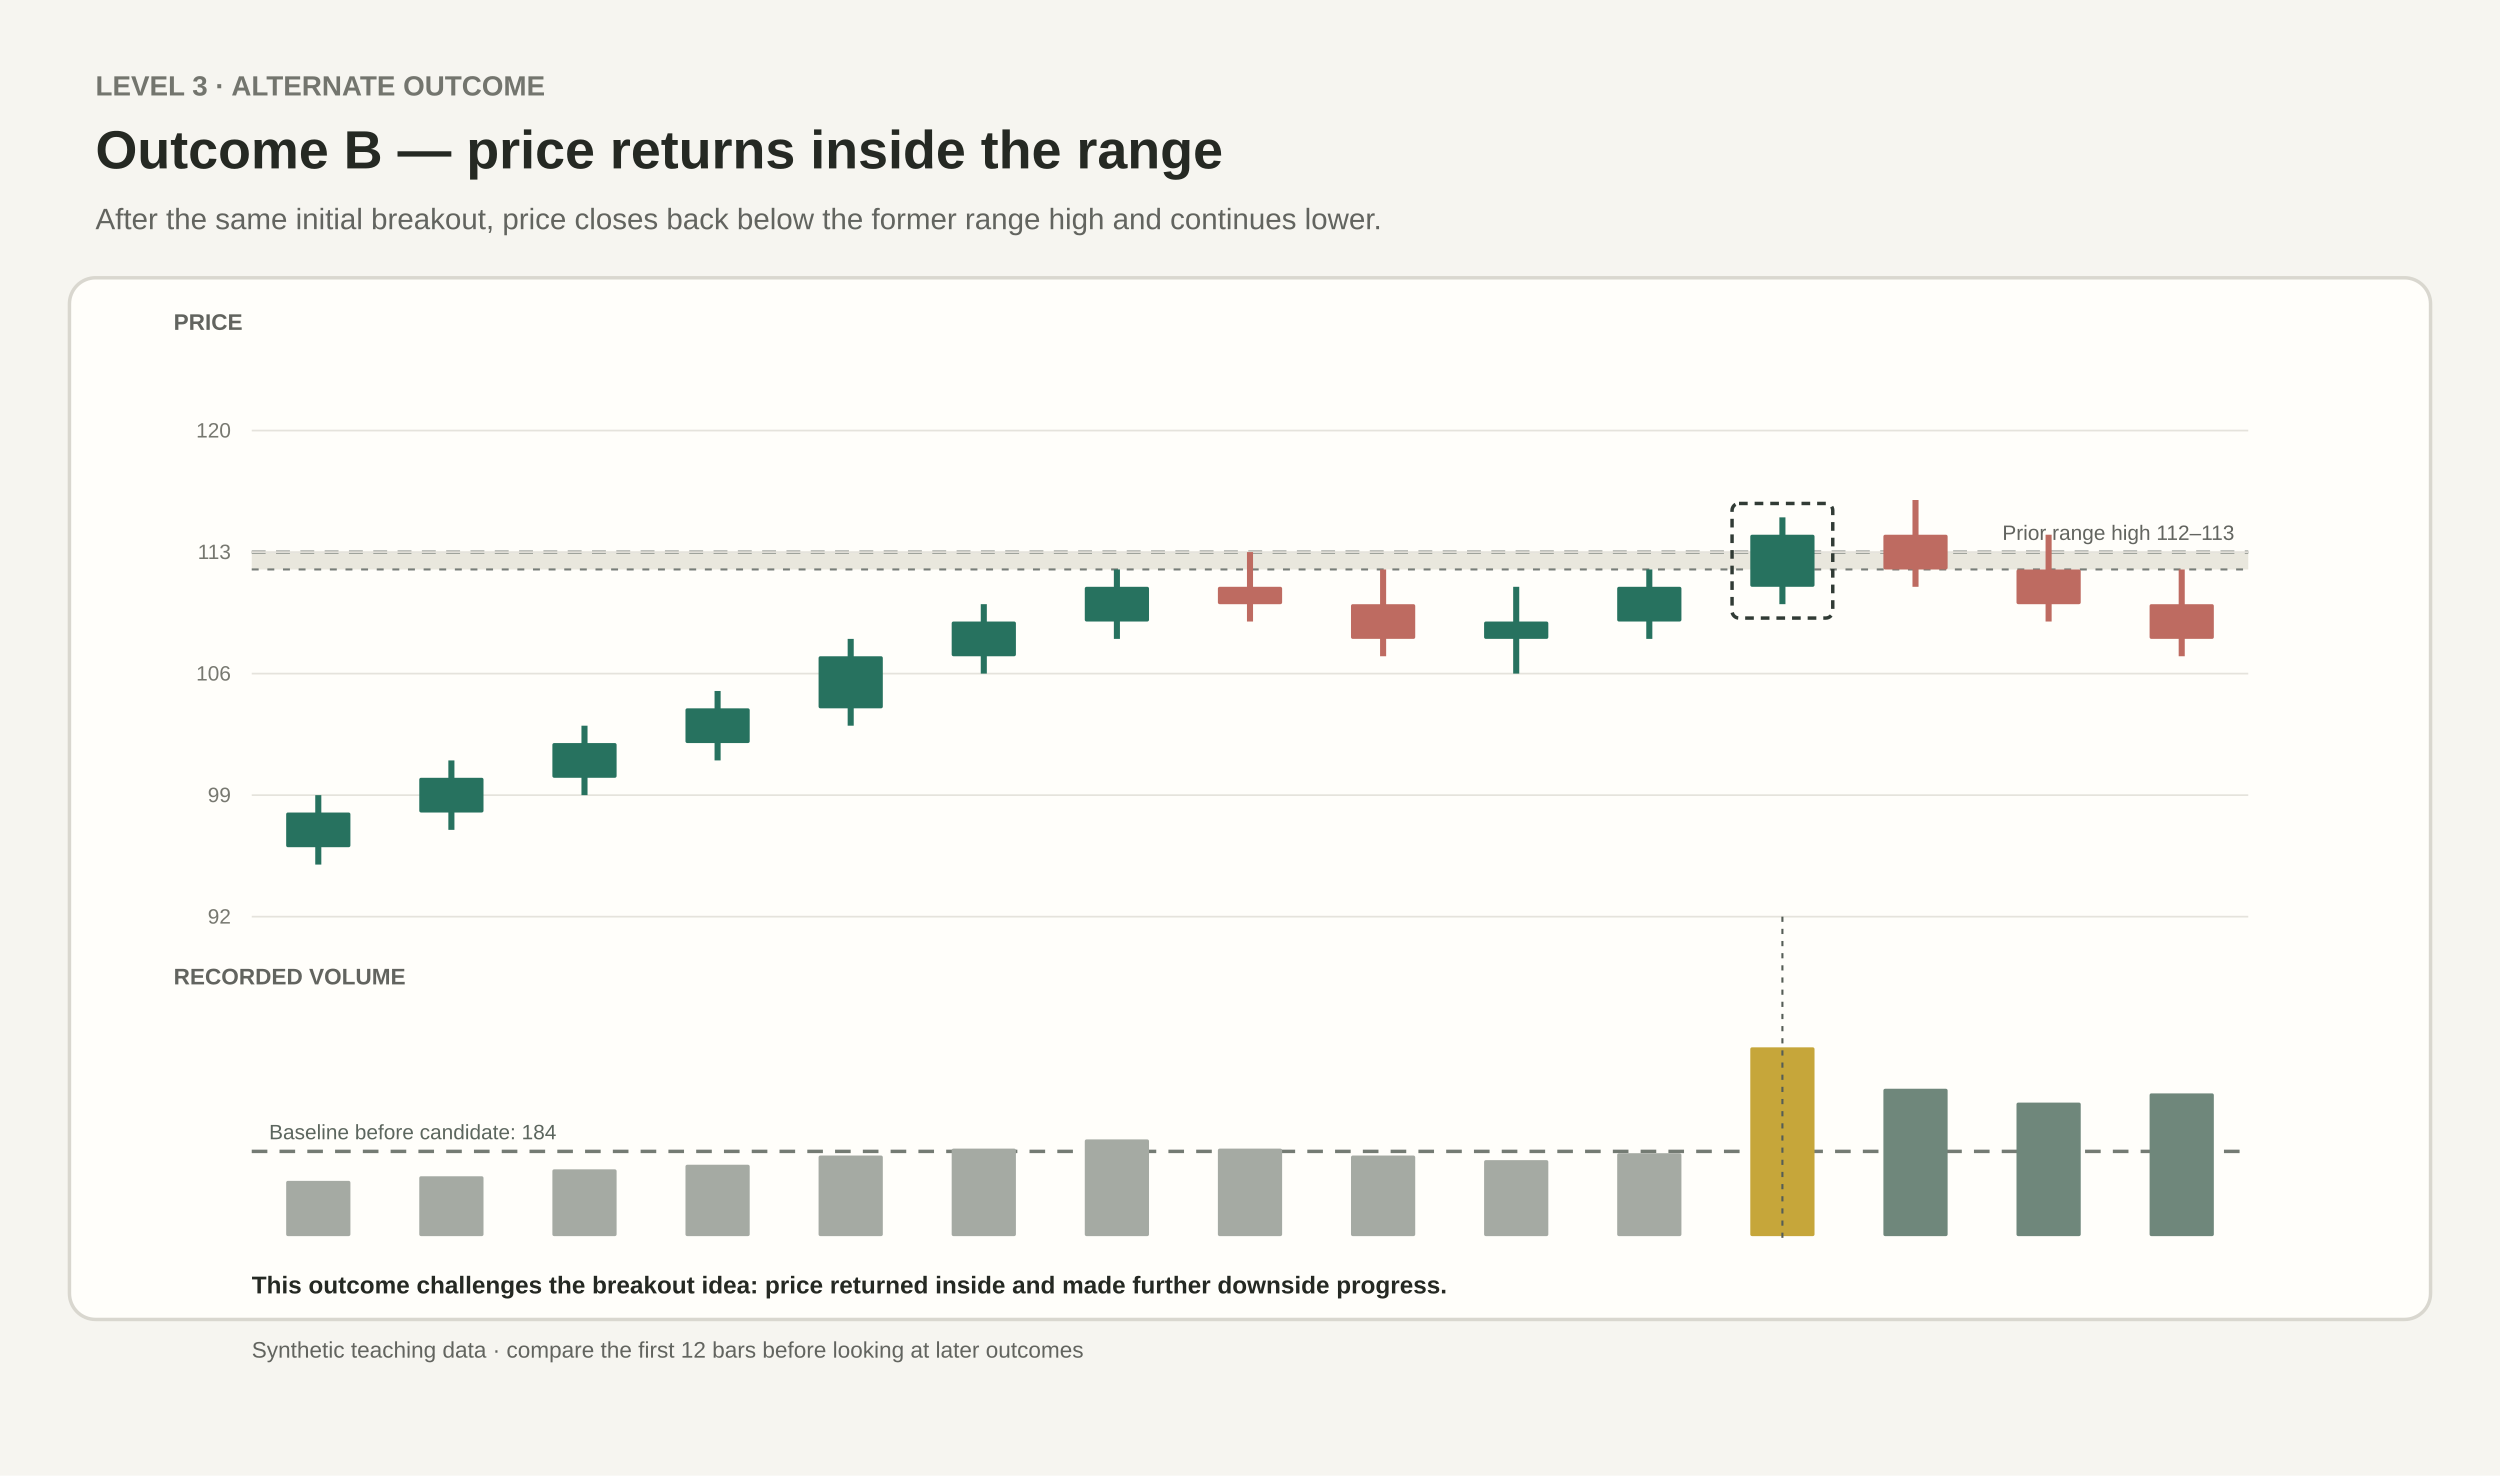
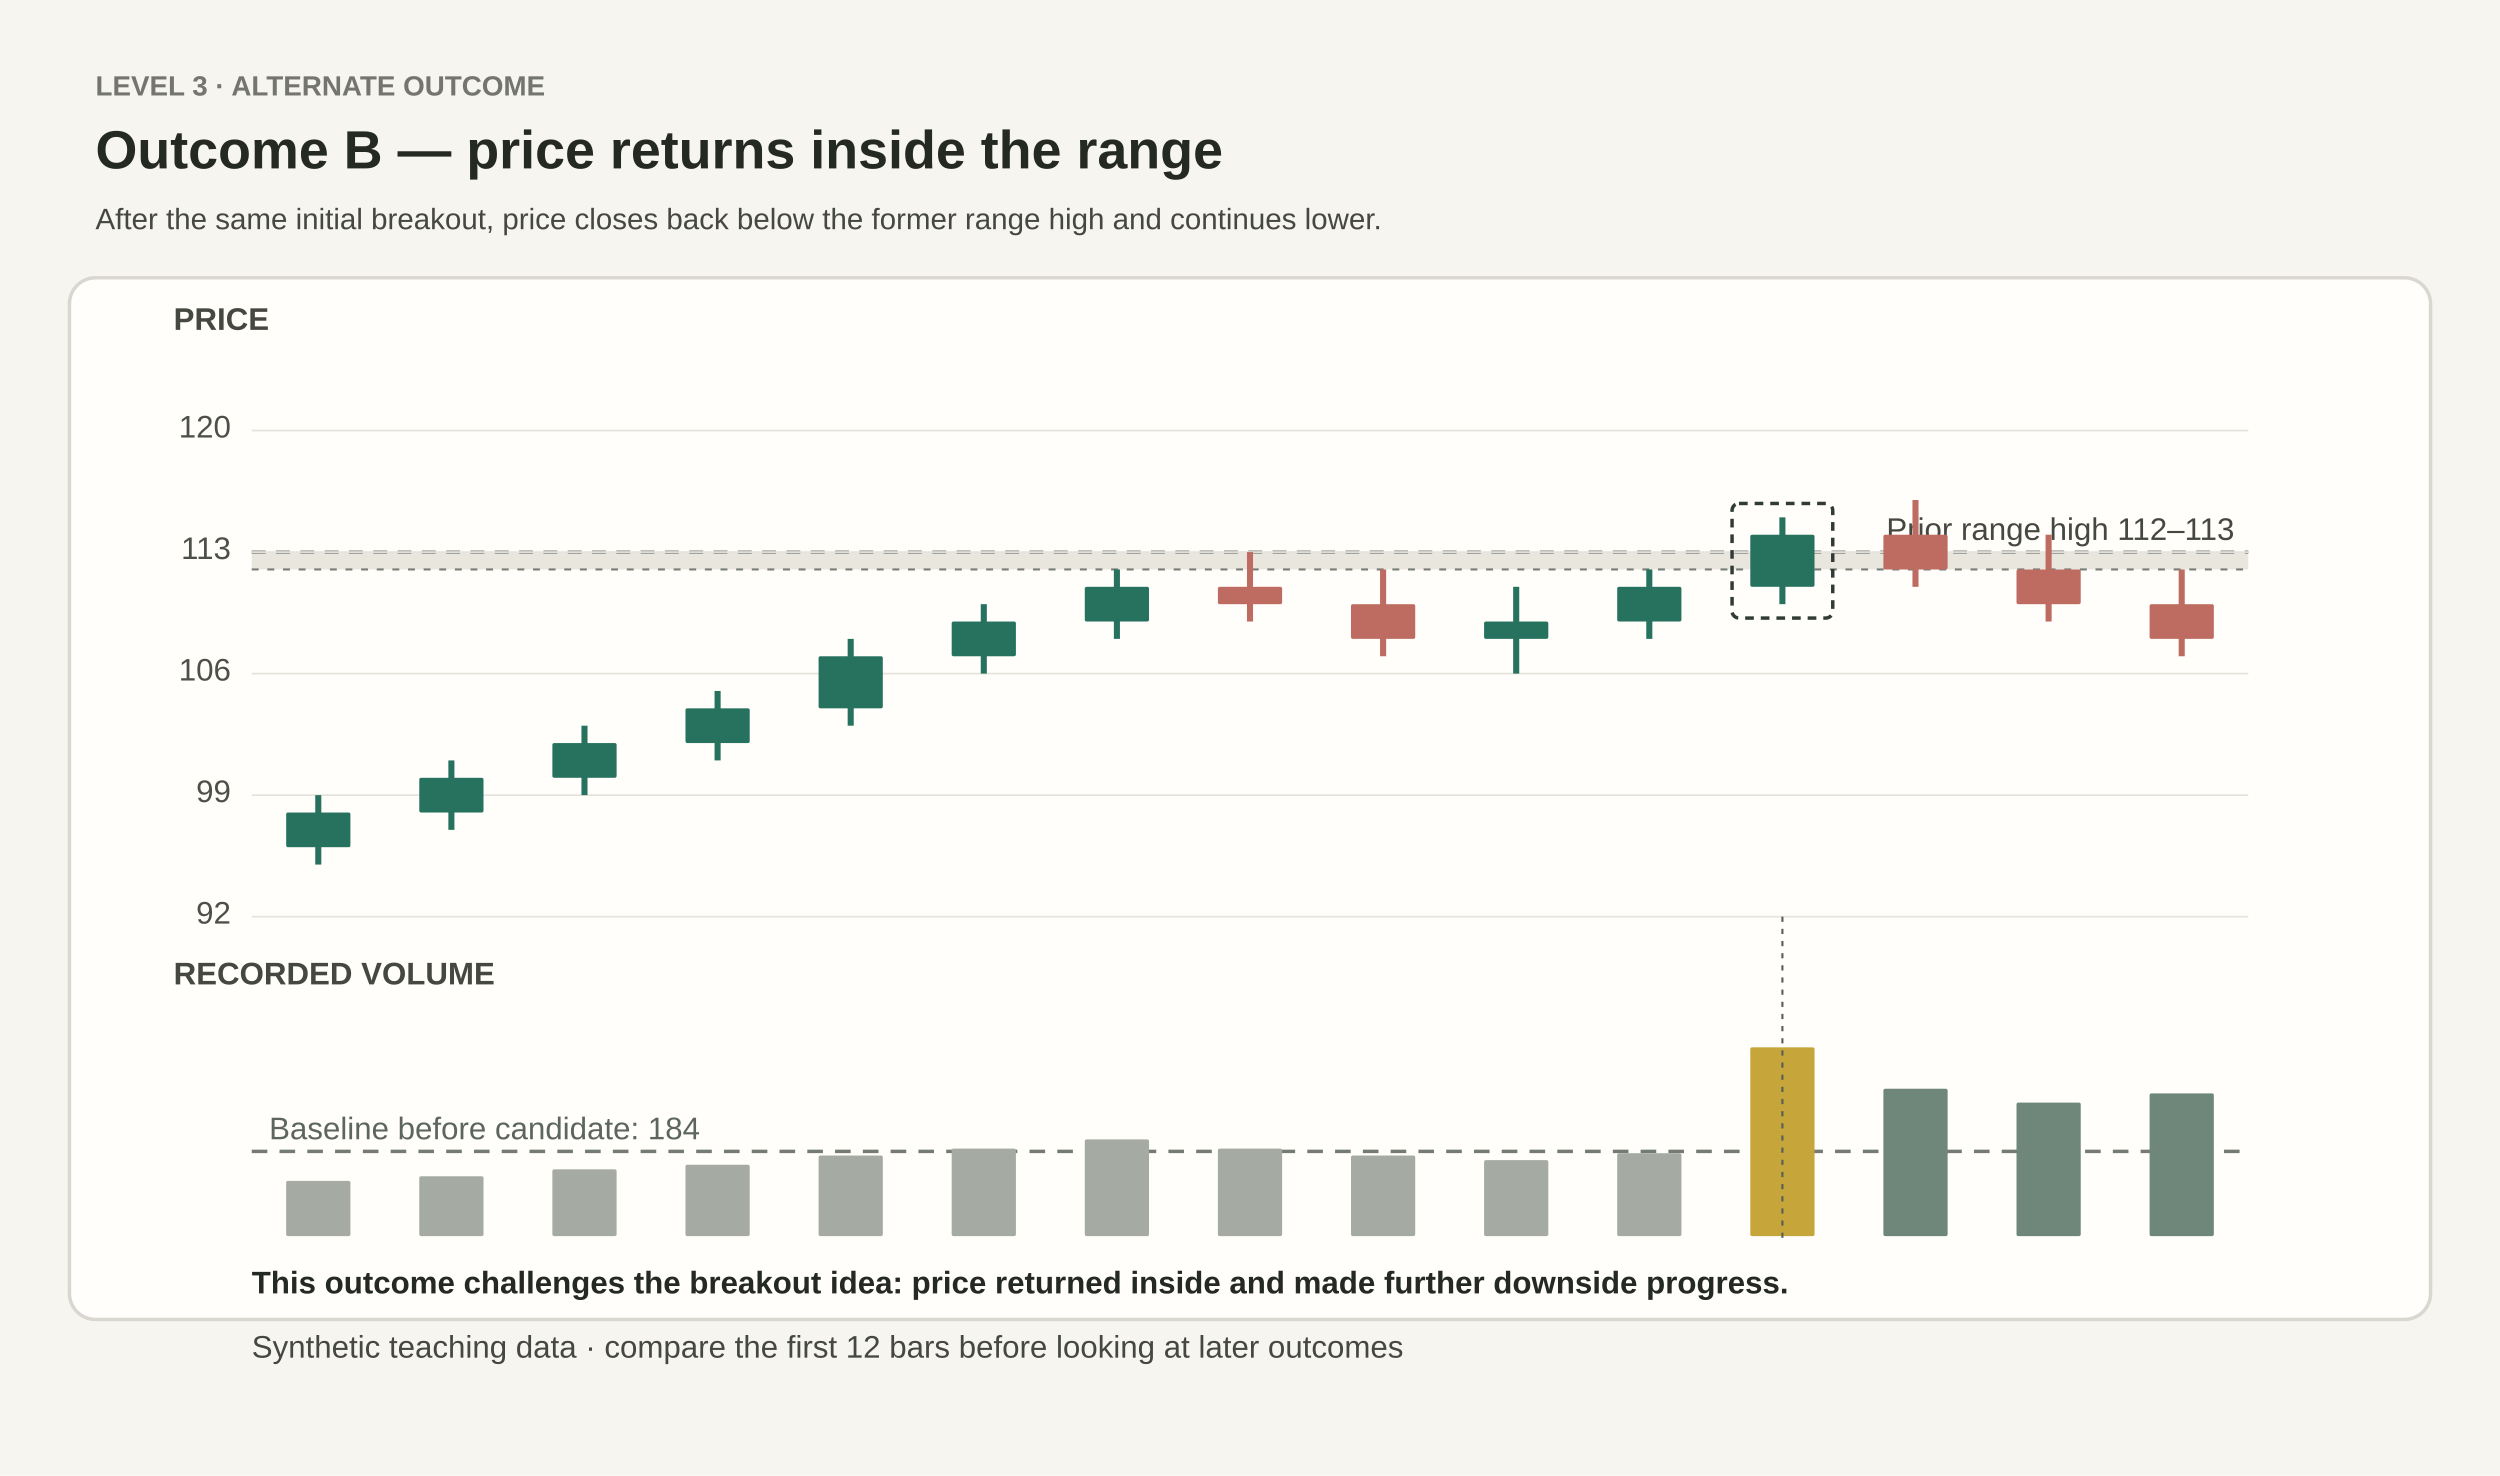
<svg xmlns="http://www.w3.org/2000/svg" width="1440" height="850" viewBox="0 0 1440 850" role="img" aria-labelledby="t d">
  <rect width="1440" height="850" fill="#f6f5f0" />
  <text x="55" y="55" font-family="Arial,Helvetica,sans-serif" font-size="16" font-weight="700" fill="#73756e">LEVEL 3 · ALTERNATE OUTCOME</text>
  <text x="55" y="97" font-family="Arial,Helvetica,sans-serif" font-size="31" font-weight="700" fill="#252923">Outcome B — price returns inside the range</text>
-   <text x="55" y="132" font-family="Arial,Helvetica,sans-serif" font-size="17" fill="#62645f">After the same initial breakout, price closes back below the former range high and continues lower.</text>
+   <text x="55" y="132" font-family="Arial,Helvetica,sans-serif" font-size="17" fill="#454840">After the same initial breakout, price closes back below the former range high and continues lower.</text>
  <rect x="40" y="160" width="1360" height="600" rx="15" fill="#fffefa" stroke="#d9d7cf" stroke-width="2" />
-   <text x="100" y="190" font-family="Arial,Helvetica,sans-serif" font-size="13" font-weight="700" fill="#62645f">PRICE</text>
+   <text x="100" y="190" font-family="Arial,Helvetica,sans-serif" font-size="18" font-weight="700" fill="#454840">PRICE</text>
  <rect x="145" y="318" width="1150" height="10" fill="#e9e7dc" opacity=".98" />
  <line x1="145" y1="318" x2="1295" y2="318" stroke="#777d78" stroke-width="1.8" stroke-dasharray="8 6" />
  <line x1="145" y1="328" x2="1295" y2="328" stroke="#777d78" stroke-width="1.2" stroke-dasharray="4 5" />
  <rect x="1125" y="297" width="168" height="18" fill="#fffefa" />
-   <text x="1287" y="311" text-anchor="end" font-family="Arial,Helvetica,sans-serif" font-size="12" fill="#62645f">Prior range high 112–113</text>
+   <text x="1287" y="311" text-anchor="end" font-family="Arial,Helvetica,sans-serif" font-size="18" fill="#454840">Prior range high 112–113</text>
  <line x1="145" y1="528" x2="1295" y2="528" stroke="#e5e3dc" />
-   <text x="133" y="532" text-anchor="end" font-family="Arial,Helvetica,sans-serif" font-size="12" fill="#777870">92</text>
+   <text x="133" y="532" text-anchor="end" font-family="Arial,Helvetica,sans-serif" font-size="18" fill="#4d5049">92</text>
  <line x1="145" y1="458" x2="1295" y2="458" stroke="#e5e3dc" />
-   <text x="133" y="462" text-anchor="end" font-family="Arial,Helvetica,sans-serif" font-size="12" fill="#777870">99</text>
+   <text x="133" y="462" text-anchor="end" font-family="Arial,Helvetica,sans-serif" font-size="18" fill="#4d5049">99</text>
  <line x1="145" y1="388" x2="1295" y2="388" stroke="#e5e3dc" />
-   <text x="133" y="392" text-anchor="end" font-family="Arial,Helvetica,sans-serif" font-size="12" fill="#777870">106</text>
+   <text x="133" y="392" text-anchor="end" font-family="Arial,Helvetica,sans-serif" font-size="18" fill="#4d5049">106</text>
  <line x1="145" y1="318" x2="1295" y2="318" stroke="#e5e3dc" />
-   <text x="133" y="322" text-anchor="end" font-family="Arial,Helvetica,sans-serif" font-size="12" fill="#777870">113</text>
+   <text x="133" y="322" text-anchor="end" font-family="Arial,Helvetica,sans-serif" font-size="18" fill="#4d5049">113</text>
  <line x1="145" y1="248" x2="1295" y2="248" stroke="#e5e3dc" />
-   <text x="133" y="252" text-anchor="end" font-family="Arial,Helvetica,sans-serif" font-size="12" fill="#777870">120</text>
+   <text x="133" y="252" text-anchor="end" font-family="Arial,Helvetica,sans-serif" font-size="18" fill="#4d5049">120</text>
  <line x1="183.333" y1="458" x2="183.333" y2="498" stroke="#27725f" stroke-width="3.5" />
  <rect x="164.833" y="468" width="37" height="20" rx="1" fill="#27725f" />
  <line x1="260" y1="438" x2="260" y2="478" stroke="#27725f" stroke-width="3.5" />
  <rect x="241.5" y="448" width="37" height="20" rx="1" fill="#27725f" />
  <line x1="336.667" y1="418" x2="336.667" y2="458" stroke="#27725f" stroke-width="3.5" />
  <rect x="318.167" y="428" width="37" height="20" rx="1" fill="#27725f" />
  <line x1="413.333" y1="398" x2="413.333" y2="438" stroke="#27725f" stroke-width="3.5" />
  <rect x="394.833" y="408" width="37" height="20" rx="1" fill="#27725f" />
  <line x1="490" y1="368" x2="490" y2="418" stroke="#27725f" stroke-width="3.5" />
  <rect x="471.5" y="378" width="37" height="30" rx="1" fill="#27725f" />
  <line x1="566.667" y1="348" x2="566.667" y2="388" stroke="#27725f" stroke-width="3.5" />
  <rect x="548.167" y="358" width="37" height="20" rx="1" fill="#27725f" />
  <line x1="643.333" y1="328" x2="643.333" y2="368" stroke="#27725f" stroke-width="3.5" />
  <rect x="624.833" y="338" width="37" height="20" rx="1" fill="#27725f" />
  <line x1="720" y1="318" x2="720" y2="358" stroke="#be6b61" stroke-width="3.5" />
  <rect x="701.5" y="338" width="37" height="10" rx="1" fill="#be6b61" />
  <line x1="796.667" y1="328" x2="796.667" y2="378" stroke="#be6b61" stroke-width="3.5" />
  <rect x="778.167" y="348" width="37" height="20" rx="1" fill="#be6b61" />
  <line x1="873.333" y1="338" x2="873.333" y2="388" stroke="#27725f" stroke-width="3.5" />
  <rect x="854.833" y="358" width="37" height="10" rx="1" fill="#27725f" />
  <line x1="950" y1="328" x2="950" y2="368" stroke="#27725f" stroke-width="3.5" />
  <rect x="931.5" y="338" width="37" height="20" rx="1" fill="#27725f" />
  <rect x="997.667" y="290" width="58" height="66" rx="4" fill="none" stroke="#313b35" stroke-width="2" stroke-dasharray="5 4" />
  <line x1="1026.667" y1="298" x2="1026.667" y2="348" stroke="#27725f" stroke-width="3.5" />
  <rect x="1008.167" y="308" width="37" height="30" rx="1" fill="#27725f" />
  <line x1="1103.333" y1="288" x2="1103.333" y2="338" stroke="#be6b61" stroke-width="3.5" />
  <rect x="1084.833" y="308" width="37" height="20" rx="1" fill="#be6b61" />
  <line x1="1180" y1="308" x2="1180" y2="358" stroke="#be6b61" stroke-width="3.5" />
  <rect x="1161.5" y="328" width="37" height="20" rx="1" fill="#be6b61" />
  <line x1="1256.667" y1="328" x2="1256.667" y2="378" stroke="#be6b61" stroke-width="3.5" />
  <rect x="1238.167" y="348" width="37" height="20" rx="1" fill="#be6b61" />
-   <text x="100" y="567" font-family="Arial,Helvetica,sans-serif" font-size="13" font-weight="700" fill="#62645f">RECORDED VOLUME</text>
+   <text x="100" y="567" font-family="Arial,Helvetica,sans-serif" font-size="18" font-weight="700" fill="#454840">RECORDED VOLUME</text>
  <line x1="145" y1="663.2" x2="1295" y2="663.2" stroke="#747b73" stroke-width="2" stroke-dasharray="9 7" />
  <rect x="151" y="643.2" width="285" height="17" fill="#fffefa" />
-   <text x="155" y="656.2" font-family="Arial,Helvetica,sans-serif" font-size="12" fill="#5c665e">Baseline before candidate: 184</text>
+   <text x="155" y="656.2" font-family="Arial,Helvetica,sans-serif" font-size="18" fill="#5c665e">Baseline before candidate: 184</text>
  <rect x="164.833" y="680.174" width="37" height="31.826" rx="1" fill="#a5aaa3" />
  <rect x="241.5" y="677.522" width="37" height="34.478" rx="1" fill="#a5aaa3" />
  <rect x="318.167" y="673.543" width="37" height="38.457" rx="1" fill="#a5aaa3" />
  <rect x="394.833" y="670.891" width="37" height="41.109" rx="1" fill="#a5aaa3" />
  <rect x="471.5" y="665.587" width="37" height="46.413" rx="1" fill="#a5aaa3" />
  <rect x="548.167" y="661.609" width="37" height="50.391" rx="1" fill="#a5aaa3" />
  <rect x="624.833" y="656.304" width="37" height="55.696" rx="1" fill="#a5aaa3" />
  <rect x="701.5" y="661.609" width="37" height="50.391" rx="1" fill="#a5aaa3" />
  <rect x="778.167" y="665.587" width="37" height="46.413" rx="1" fill="#a5aaa3" />
  <rect x="854.833" y="668.239" width="37" height="43.761" rx="1" fill="#a5aaa3" />
  <rect x="931.5" y="664.261" width="37" height="47.739" rx="1" fill="#a5aaa3" />
  <rect x="1008.167" y="603.261" width="37" height="108.739" rx="1" fill="#c6a63a" />
  <rect x="1084.833" y="627.13" width="37" height="84.87" rx="1" fill="#6f877b" />
  <rect x="1161.5" y="635.087" width="37" height="76.913" rx="1" fill="#6f877b" />
  <rect x="1238.167" y="629.783" width="37" height="82.217" rx="1" fill="#6f877b" />
  <line x1="1026.667" y1="528" x2="1026.667" y2="716" stroke="#555d56" stroke-width="1.2" stroke-dasharray="3 4" />
-   <text x="145" y="745" font-family="Arial,Helvetica,sans-serif" font-size="14" font-weight="700" fill="#252923">This outcome challenges the breakout idea: price returned inside and made further downside progress.</text>
-   <text x="145" y="782" font-family="Arial,Helvetica,sans-serif" font-size="13" fill="#62645f">Synthetic teaching data · compare the first 12 bars before looking at later outcomes</text>
+   <text x="145" y="745" font-family="Arial,Helvetica,sans-serif" font-size="18" font-weight="700" fill="#252923">This outcome challenges the breakout idea: price returned inside and made further downside progress.</text>
+   <text x="145" y="782" font-family="Arial,Helvetica,sans-serif" font-size="18" fill="#454840">Synthetic teaching data · compare the first 12 bars before looking at later outcomes</text>
</svg>
